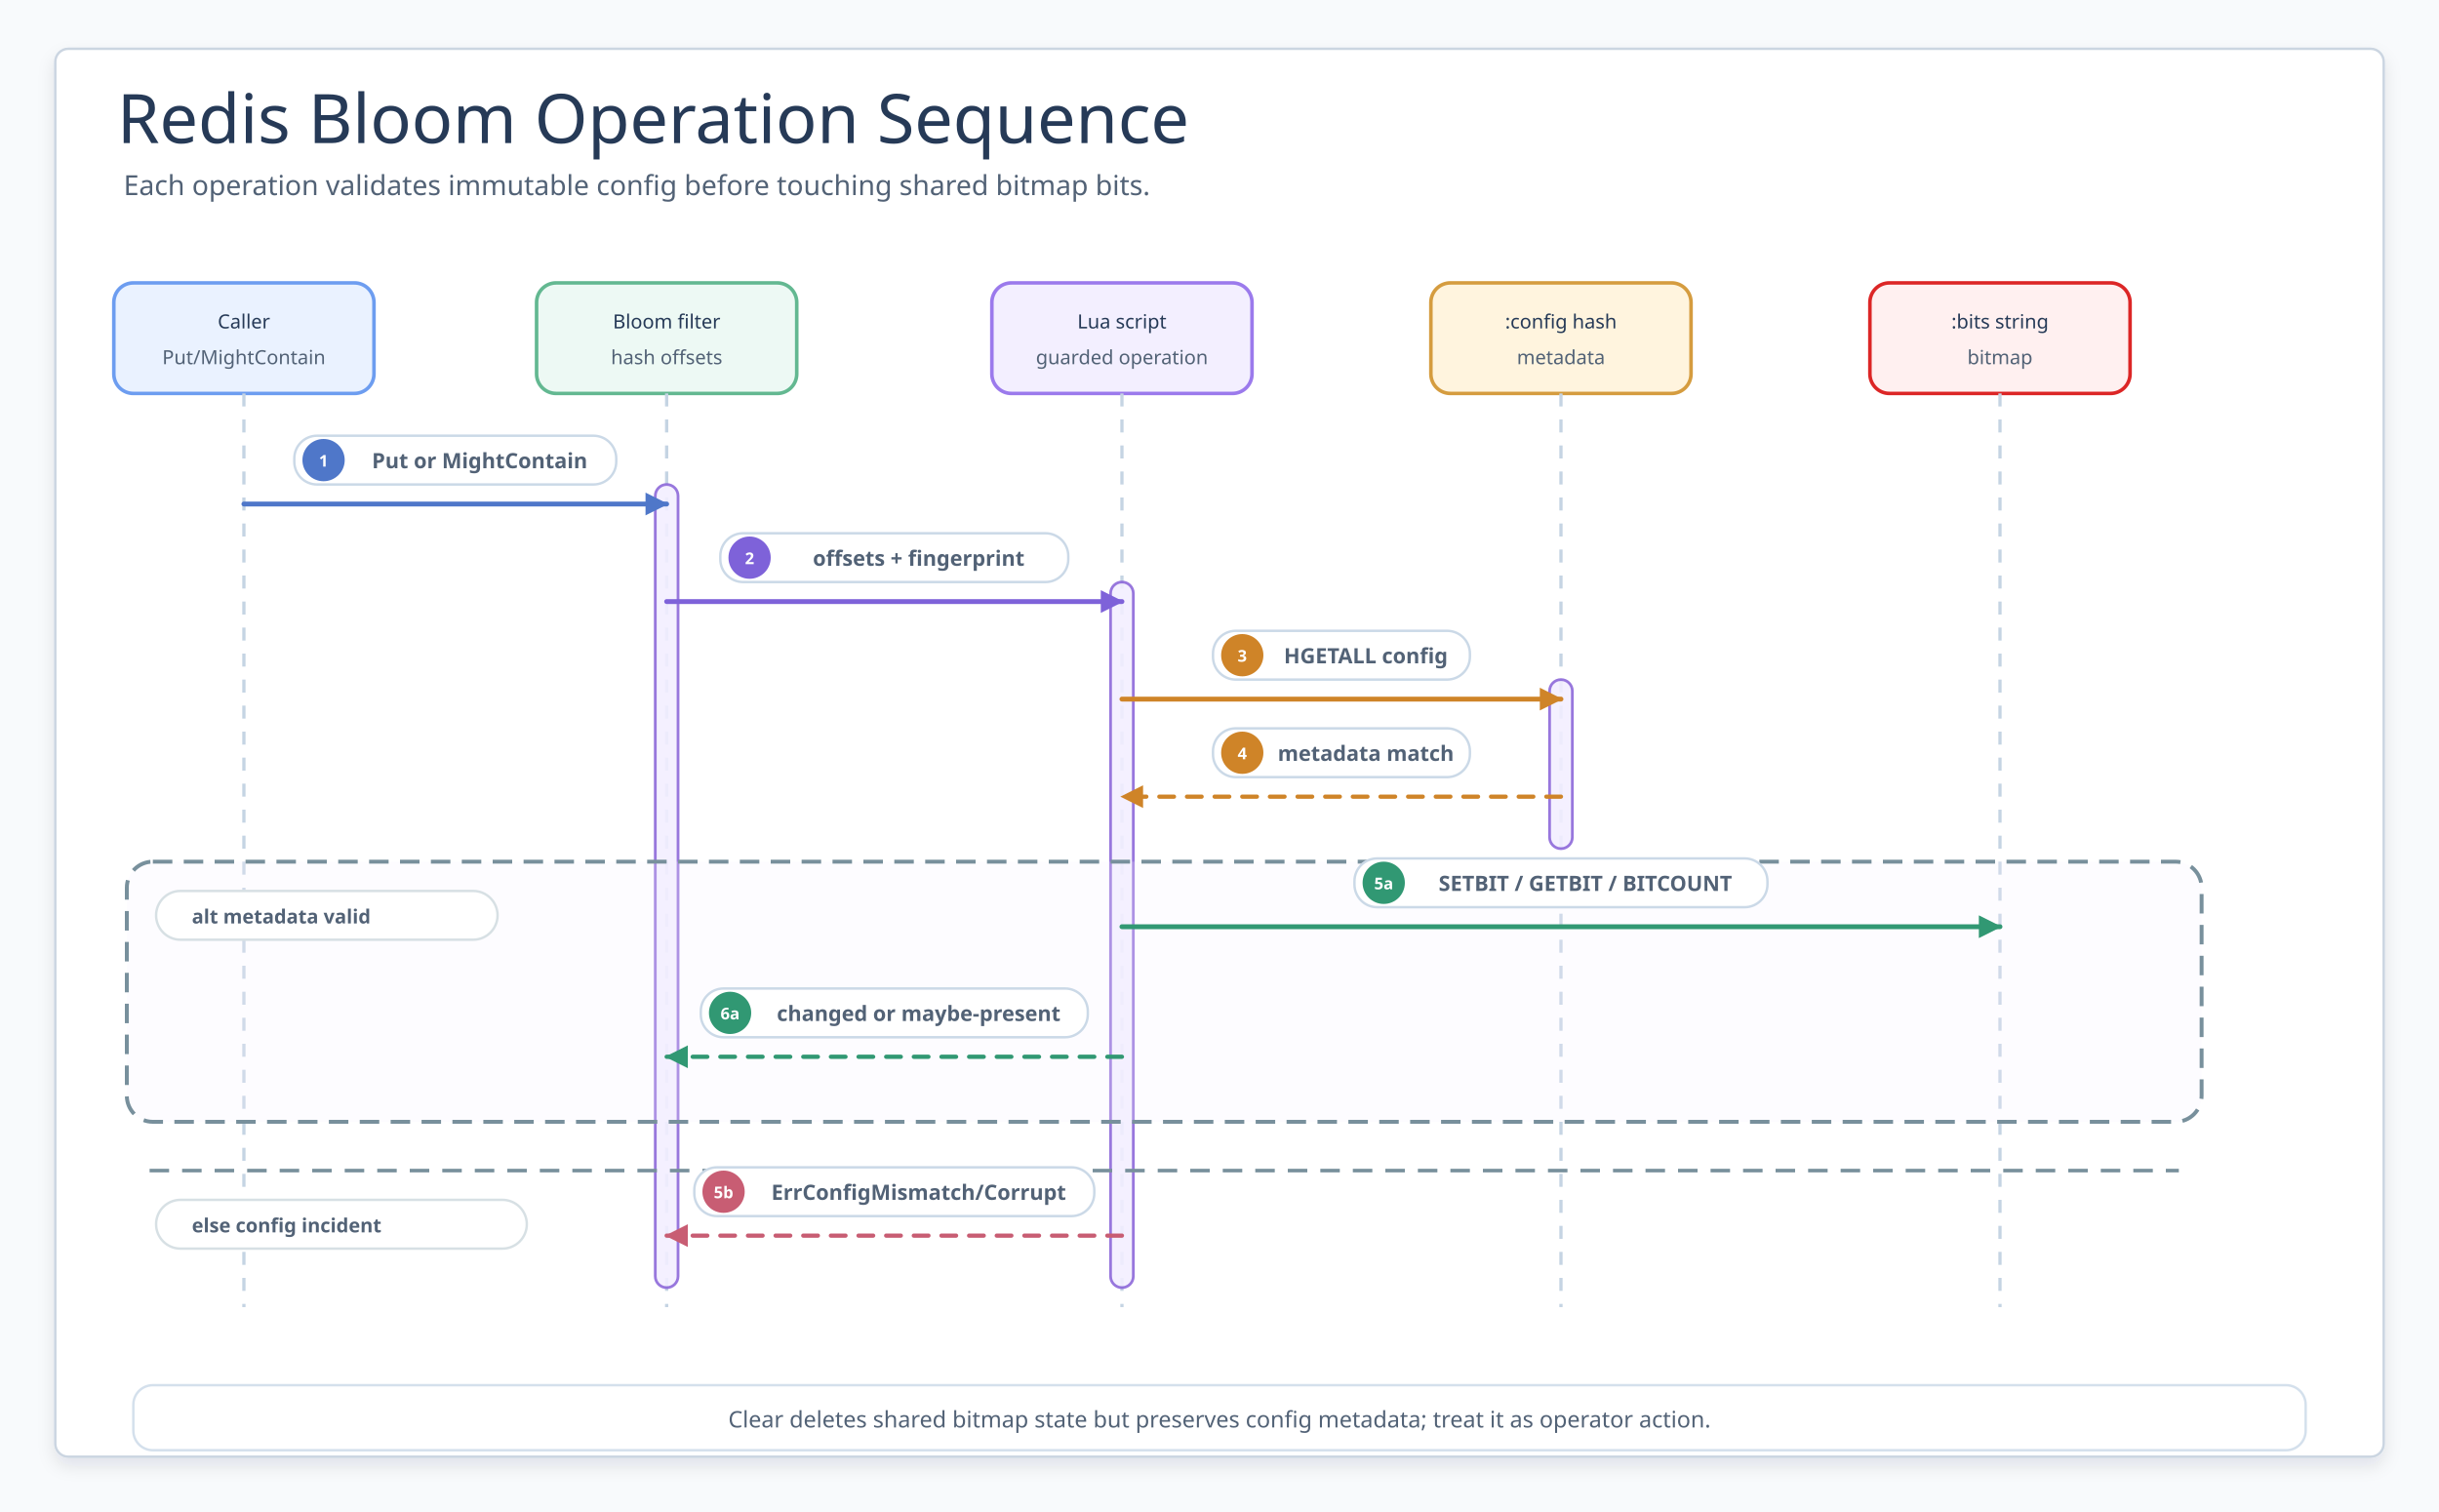
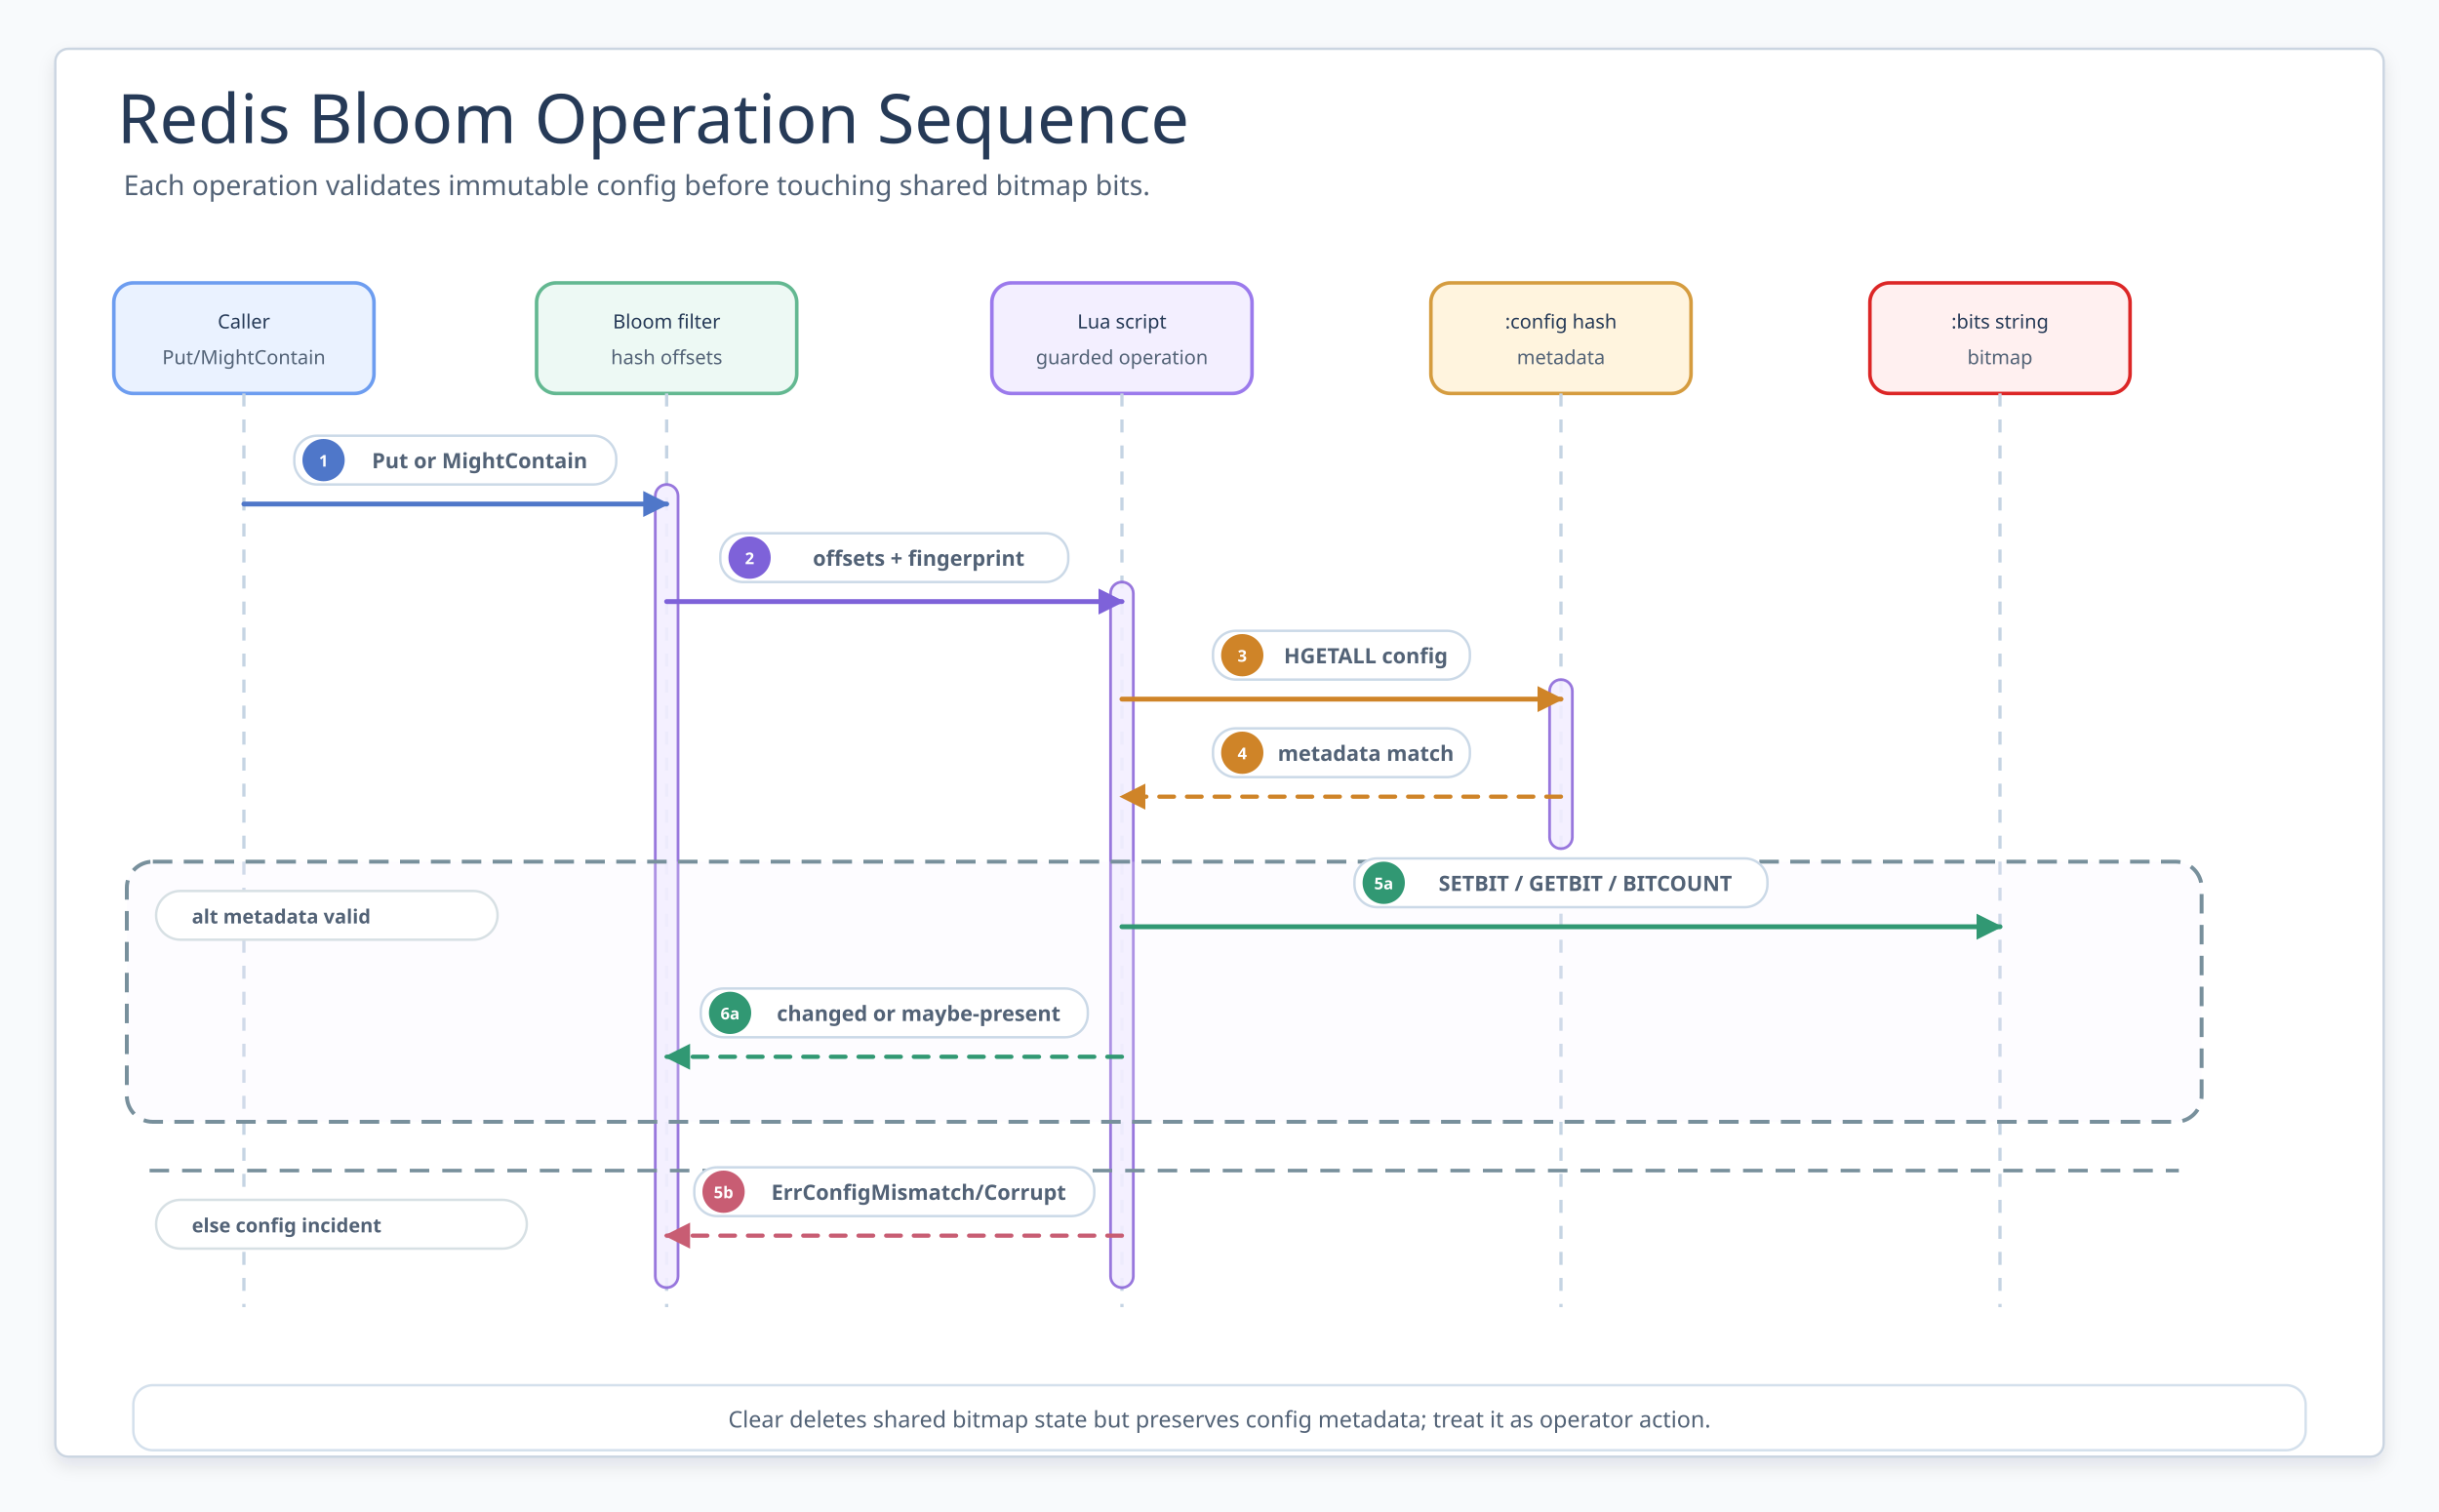
<svg xmlns="http://www.w3.org/2000/svg" width="1500" height="930" viewBox="0 0 1500 930" role="img" aria-labelledby="title desc">
  <defs>
    <filter id="softShadow" x="-8%" y="-10%" width="116%" height="124%">
      <feDropShadow dx="0" dy="5" stdDeviation="5" flood-color="#0F172A" flood-opacity="0.10" />
    </filter>
-     <marker id="arrow-blue" markerWidth="14" markerHeight="14" refX="13" refY="7" orient="auto" markerUnits="userSpaceOnUse">
-       <path d="M 0 0 L 14 7 L 0 14 Z" fill="#4f77c9" />
+     <marker id="arrow-blue" markerWidth="16" markerHeight="16" viewBox="0 0 10 10" refX="9" refY="5" orient="auto" markerUnits="userSpaceOnUse">
+       <path d="M 0 0 L 10 5 L 0 10 Z" fill="#4f77c9" />
    </marker>
-     <marker id="arrow-green" markerWidth="14" markerHeight="14" refX="13" refY="7" orient="auto" markerUnits="userSpaceOnUse">
-       <path d="M 0 0 L 14 7 L 0 14 Z" fill="#319873" />
+     <marker id="arrow-green" markerWidth="16" markerHeight="16" viewBox="0 0 10 10" refX="9" refY="5" orient="auto" markerUnits="userSpaceOnUse">
+       <path d="M 0 0 L 10 5 L 0 10 Z" fill="#319873" />
    </marker>
-     <marker id="arrow-amber" markerWidth="14" markerHeight="14" refX="13" refY="7" orient="auto" markerUnits="userSpaceOnUse">
-       <path d="M 0 0 L 14 7 L 0 14 Z" fill="#cf8428" />
+     <marker id="arrow-amber" markerWidth="16" markerHeight="16" viewBox="0 0 10 10" refX="9" refY="5" orient="auto" markerUnits="userSpaceOnUse">
+       <path d="M 0 0 L 10 5 L 0 10 Z" fill="#cf8428" />
    </marker>
-     <marker id="arrow-red" markerWidth="14" markerHeight="14" refX="13" refY="7" orient="auto" markerUnits="userSpaceOnUse">
-       <path d="M 0 0 L 14 7 L 0 14 Z" fill="#c85d73" />
+     <marker id="arrow-red" markerWidth="16" markerHeight="16" viewBox="0 0 10 10" refX="9" refY="5" orient="auto" markerUnits="userSpaceOnUse">
+       <path d="M 0 0 L 10 5 L 0 10 Z" fill="#c85d73" />
    </marker>
-     <marker id="arrow-purple" markerWidth="14" markerHeight="14" refX="13" refY="7" orient="auto" markerUnits="userSpaceOnUse">
-       <path d="M 0 0 L 14 7 L 0 14 Z" fill="#7e62d9" />
+     <marker id="arrow-purple" markerWidth="16" markerHeight="16" viewBox="0 0 10 10" refX="9" refY="5" orient="auto" markerUnits="userSpaceOnUse">
+       <path d="M 0 0 L 10 5 L 0 10 Z" fill="#7e62d9" />
    </marker>
-     <marker id="arrow-teal" markerWidth="14" markerHeight="14" refX="13" refY="7" orient="auto" markerUnits="userSpaceOnUse">
-       <path d="M 0 0 L 14 7 L 0 14 Z" fill="#3f7d9c" />
+     <marker id="arrow-teal" markerWidth="16" markerHeight="16" viewBox="0 0 10 10" refX="9" refY="5" orient="auto" markerUnits="userSpaceOnUse">
+       <path d="M 0 0 L 10 5 L 0 10 Z" fill="#3f7d9c" />
    </marker>
-     <marker id="arrow-gray" markerWidth="14" markerHeight="14" refX="13" refY="7" orient="auto" markerUnits="userSpaceOnUse">
-       <path d="M 0 0 L 14 7 L 0 14 Z" fill="#64748b" />
+     <marker id="arrow-gray" markerWidth="16" markerHeight="16" viewBox="0 0 10 10" refX="9" refY="5" orient="auto" markerUnits="userSpaceOnUse">
+       <path d="M 0 0 L 10 5 L 0 10 Z" fill="#64748b" />
    </marker>
    <style>
      .canvas { fill: #f8fafc; }
      .frame { fill: #ffffff; stroke: #cbd5e1; stroke-width: 1.5; filter: url(#softShadow); }
      .title, .part-title, .card-title, .panel-title { font-family: "Architects Daughter"; fill: #263a57; }
      .title { font-size: 42px; }
      .subtitle, .body, .small, .msg, .region, .footer { font-family: "Comic Mono"; fill: #526276; }
      .subtitle { font-size: 17px; }
      .panel-title { font-size: 24px; }
      .card-title { font-size: 22px; }
      .body { font-size: 14px; }
      .small { font-size: 12px; }
      .msg { font-size: 13px; font-weight: 700; }
      .region { font-size: 12px; font-weight: 700; }
      .footer { font-size: 14px; }
      .panel { stroke: #d0deeb; stroke-width: 1.8; rx: 8; filter: url(#softShadow); }
      .card { stroke-width: 1.8; rx: 8; filter: url(#softShadow); }
      .card-divider { stroke-width: 1.1; opacity: .45; }
      .participant { stroke-width: 2.2; rx: 12; }
      .lifeline { stroke: #c5d4e3; stroke-width: 2; stroke-dasharray: 8 8; }
      .activation { fill: #f3eeff; stroke: #8a65d8; stroke-width: 1.7; rx: 7; opacity: .88; }
      .route { fill: none; stroke-width: 3; stroke-linecap: round; stroke-linejoin: round; }
      .return { fill: none; stroke-width: 2.6; stroke-linecap: round; stroke-linejoin: round; stroke-dasharray: 9 8; }
      .alt { fill: #f7f2ff; fill-opacity: .22; stroke: #78909c; stroke-width: 2.4; stroke-dasharray: 12 7; rx: 16; }
      .alt-label { fill: #ffffff; stroke: #d7e0e4; stroke-width: 1.5; rx: 15; }
      .else-line { stroke: #78909c; stroke-width: 2.2; stroke-dasharray: 12 8; }
      .pill { fill: #ffffff; stroke: #cbd9e7; stroke-width: 1.5; rx: 14; }
      .badge { stroke-width: 1.6; }
      .badge-text { font-family: "Comic Mono"; font-size: 10px; font-weight: 700; fill: #ffffff; }
      .legend { fill: #ffffff; stroke: #d4e0ec; stroke-width: 1.5; rx: 12; }
    </style>
  </defs>
  <rect class="canvas" width="1500" height="930" />
  <rect class="frame" x="34" y="30" width="1432" height="866" rx="8" />
  <text class="title" x="72" y="88">Redis Bloom Operation Sequence</text>
  <text class="subtitle" x="76" y="120">Each operation validates immutable config before touching shared bitmap bits.</text>
  <rect class="participant" x="70" y="174" width="160" height="68" fill="#eaf2ff" stroke="#6d9df0" />
-   <text class="part-title" x="150" y="202" text-anchor="middle">Caller</text>
+   <text class="part-title participant-title" x="150" y="202" text-anchor="middle">Caller</text>
  <text class="small" x="150" y="224" text-anchor="middle">Put/MightContain</text>
  <line class="lifeline" x1="150" y1="242" x2="150" y2="804" />
  <rect class="participant" x="330" y="174" width="160" height="68" fill="#edf9f4" stroke="#63b891" />
-   <text class="part-title" x="410" y="202" text-anchor="middle">Bloom filter</text>
+   <text class="part-title participant-title" x="410" y="202" text-anchor="middle">Bloom filter</text>
  <text class="small" x="410" y="224" text-anchor="middle">hash offsets</text>
  <line class="lifeline" x1="410" y1="242" x2="410" y2="804" />
  <rect class="participant" x="610" y="174" width="160" height="68" fill="#f3efff" stroke="#9b7aec" />
-   <text class="part-title" x="690" y="202" text-anchor="middle">Lua script</text>
+   <text class="part-title participant-title" x="690" y="202" text-anchor="middle">Lua script</text>
  <text class="small" x="690" y="224" text-anchor="middle">guarded operation</text>
  <line class="lifeline" x1="690" y1="242" x2="690" y2="804" />
  <rect class="participant" x="880" y="174" width="160" height="68" fill="#fff4de" stroke="#d59c3f" />
-   <text class="part-title" x="960" y="202" text-anchor="middle">:config hash</text>
+   <text class="part-title participant-title" x="960" y="202" text-anchor="middle">:config hash</text>
  <text class="small" x="960" y="224" text-anchor="middle">metadata</text>
  <line class="lifeline" x1="960" y1="242" x2="960" y2="804" />
  <rect class="participant" x="1150" y="174" width="160" height="68" fill="#fff0f0" stroke="#dc2626" />
-   <text class="part-title" x="1230" y="202" text-anchor="middle">:bits string</text>
+   <text class="part-title participant-title" x="1230" y="202" text-anchor="middle">:bits string</text>
  <text class="small" x="1230" y="224" text-anchor="middle">bitmap</text>
  <line class="lifeline" x1="1230" y1="242" x2="1230" y2="804" />
  <rect class="activation" x="403" y="298" width="14" height="494" rx="7" />
  <rect class="activation" x="683" y="358" width="14" height="434" rx="7" />
  <rect class="activation" x="953" y="418" width="14" height="104" rx="7" />
  <rect class="alt" x="78" y="530" width="1276" height="160" rx="16" />
  <rect class="alt-label" x="96" y="548" width="210" height="30" rx="15" />
  <text class="region" x="118" y="568">alt metadata valid</text>
  <line class="else-line" x1="92" y1="720" x2="1340" y2="720" />
  <rect class="alt-label" x="96" y="738" width="228" height="30" rx="15" />
  <text class="region" x="118" y="758">else config incident</text>
  <path class="route" d="M150 310 L410 310" stroke="#4f77c9" marker-end="url(#arrow-blue)" />
  <rect class="pill" x="181" y="268" width="198" height="30" rx="15" />
  <circle class="badge" cx="199" cy="283" r="13" fill="#4f77c9" />
-   <text class="badge-text" x="199" y="287" text-anchor="middle">1</text>
+   <text class="badge-text badgeText" x="199" y="287" text-anchor="middle">1</text>
  <text class="msg" x="295" y="288" text-anchor="middle" fill="#4f77c9">Put or MightContain</text>
  <path class="route" d="M410 370 L690 370" stroke="#7e62d9" marker-end="url(#arrow-purple)" />
  <rect class="pill" x="443" y="328" width="214" height="30" rx="15" />
  <circle class="badge" cx="461" cy="343" r="13" fill="#7e62d9" />
-   <text class="badge-text" x="461" y="347" text-anchor="middle">2</text>
+   <text class="badge-text badgeText" x="461" y="347" text-anchor="middle">2</text>
  <text class="msg" x="565" y="348" text-anchor="middle" fill="#7e62d9">offsets + fingerprint</text>
  <path class="route" d="M690 430 L960 430" stroke="#cf8428" marker-end="url(#arrow-amber)" />
  <rect class="pill" x="746" y="388" width="158" height="30" rx="15" />
  <circle class="badge" cx="764" cy="403" r="13" fill="#cf8428" />
-   <text class="badge-text" x="764" y="407" text-anchor="middle">3</text>
+   <text class="badge-text badgeText" x="764" y="407" text-anchor="middle">3</text>
  <text class="msg" x="840" y="408" text-anchor="middle" fill="#cf8428">HGETALL config</text>
  <path class="return" d="M960 490 L690 490" stroke="#cf8428" marker-end="url(#arrow-amber)" />
  <rect class="pill" x="746" y="448" width="158" height="30" rx="15" />
  <circle class="badge" cx="764" cy="463" r="13" fill="#cf8428" />
-   <text class="badge-text" x="764" y="467" text-anchor="middle">4</text>
+   <text class="badge-text badgeText" x="764" y="467" text-anchor="middle">4</text>
  <text class="msg" x="840" y="468" text-anchor="middle" fill="#cf8428">metadata match</text>
  <path class="route" d="M690 570 L1230 570" stroke="#319873" marker-end="url(#arrow-green)" />
  <rect class="pill" x="833" y="528" width="254" height="30" rx="15" />
  <circle class="badge" cx="851" cy="543" r="13" fill="#319873" />
-   <text class="badge-text" x="851" y="547" text-anchor="middle">5a</text>
+   <text class="badge-text badgeText" x="851" y="547" text-anchor="middle">5a</text>
  <text class="msg" x="975" y="548" text-anchor="middle" fill="#319873">SETBIT / GETBIT / BITCOUNT</text>
  <path class="return" d="M690 650 L410 650" stroke="#319873" marker-end="url(#arrow-green)" />
  <rect class="pill" x="431" y="608" width="238" height="30" rx="15" />
  <circle class="badge" cx="449" cy="623" r="13" fill="#319873" />
-   <text class="badge-text" x="449" y="627" text-anchor="middle">6a</text>
+   <text class="badge-text badgeText" x="449" y="627" text-anchor="middle">6a</text>
  <text class="msg" x="565" y="628" text-anchor="middle" fill="#319873">changed or maybe-present</text>
  <path class="return" d="M690 760 L410 760" stroke="#c85d73" marker-end="url(#arrow-red)" />
  <rect class="pill" x="427" y="718" width="246" height="30" rx="15" />
  <circle class="badge" cx="445" cy="733" r="13" fill="#c85d73" />
-   <text class="badge-text" x="445" y="737" text-anchor="middle">5b</text>
+   <text class="badge-text badgeText" x="445" y="737" text-anchor="middle">5b</text>
  <text class="msg" x="565" y="738" text-anchor="middle" fill="#c85d73">ErrConfigMismatch/Corrupt</text>
  <rect class="legend" x="82" y="852" width="1336" height="40" rx="8" />
  <text class="footer" x="750" y="878" text-anchor="middle">Clear deletes shared bitmap state but preserves config metadata; treat it as operator action.</text>
</svg>
